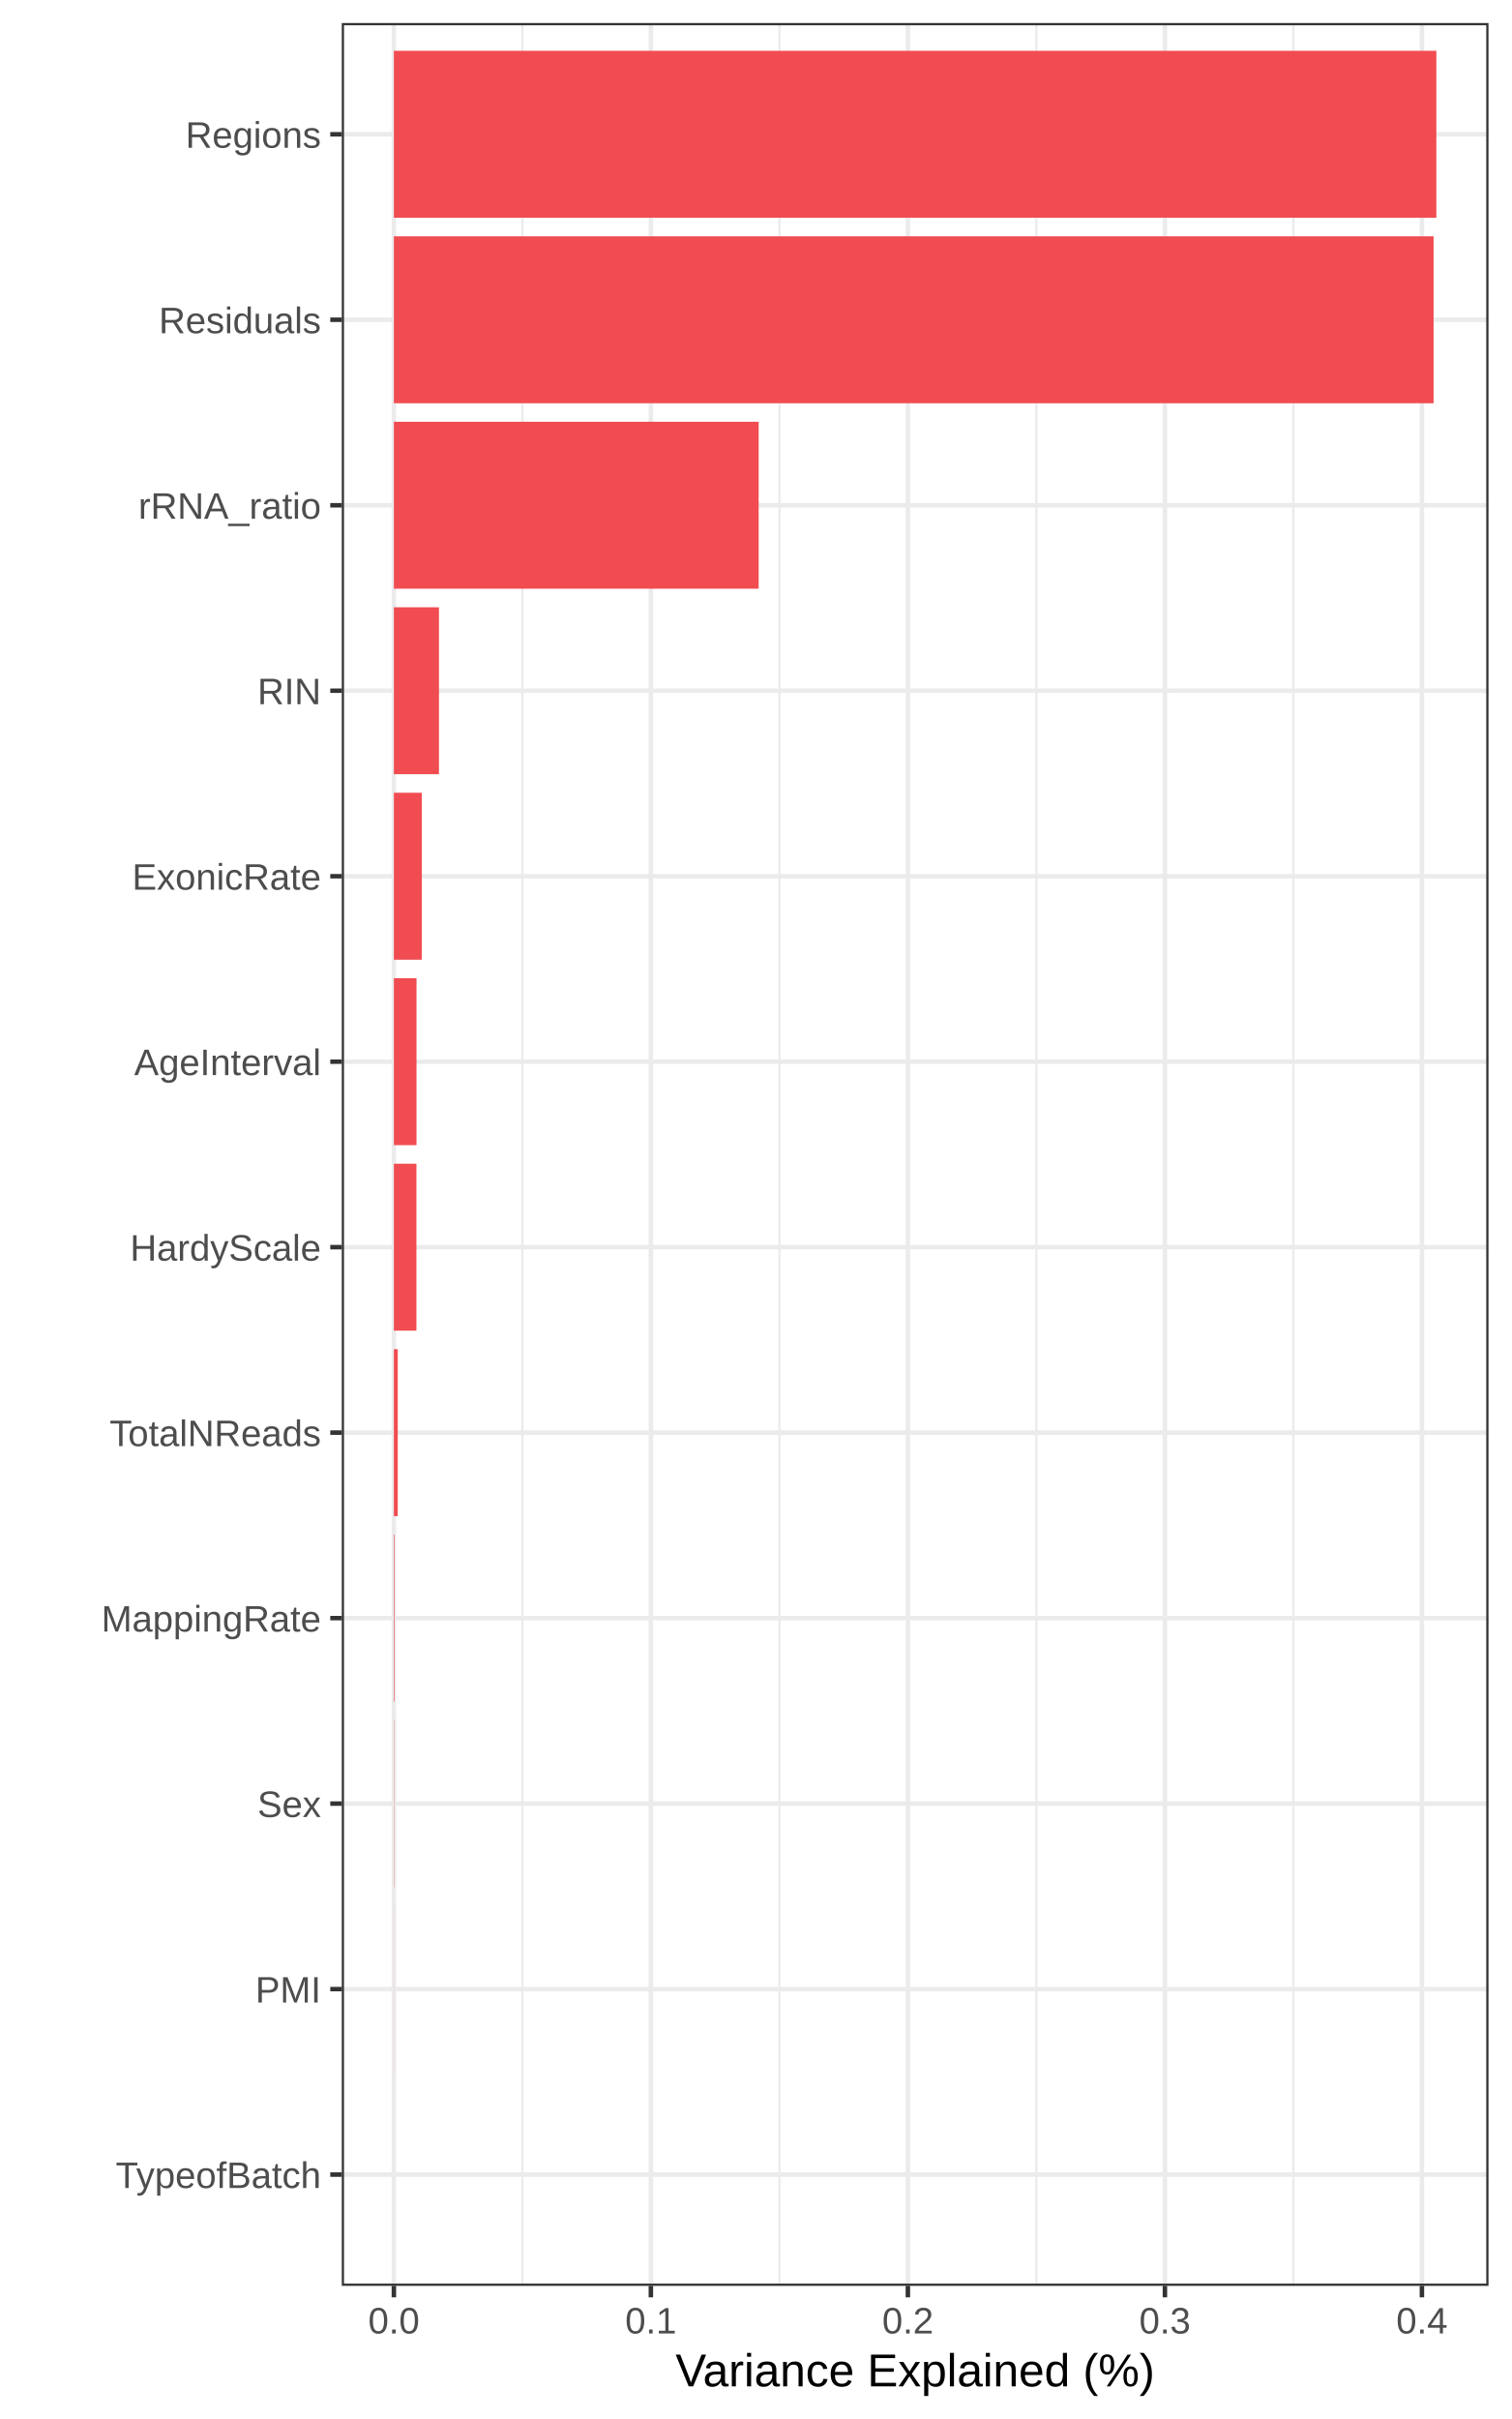
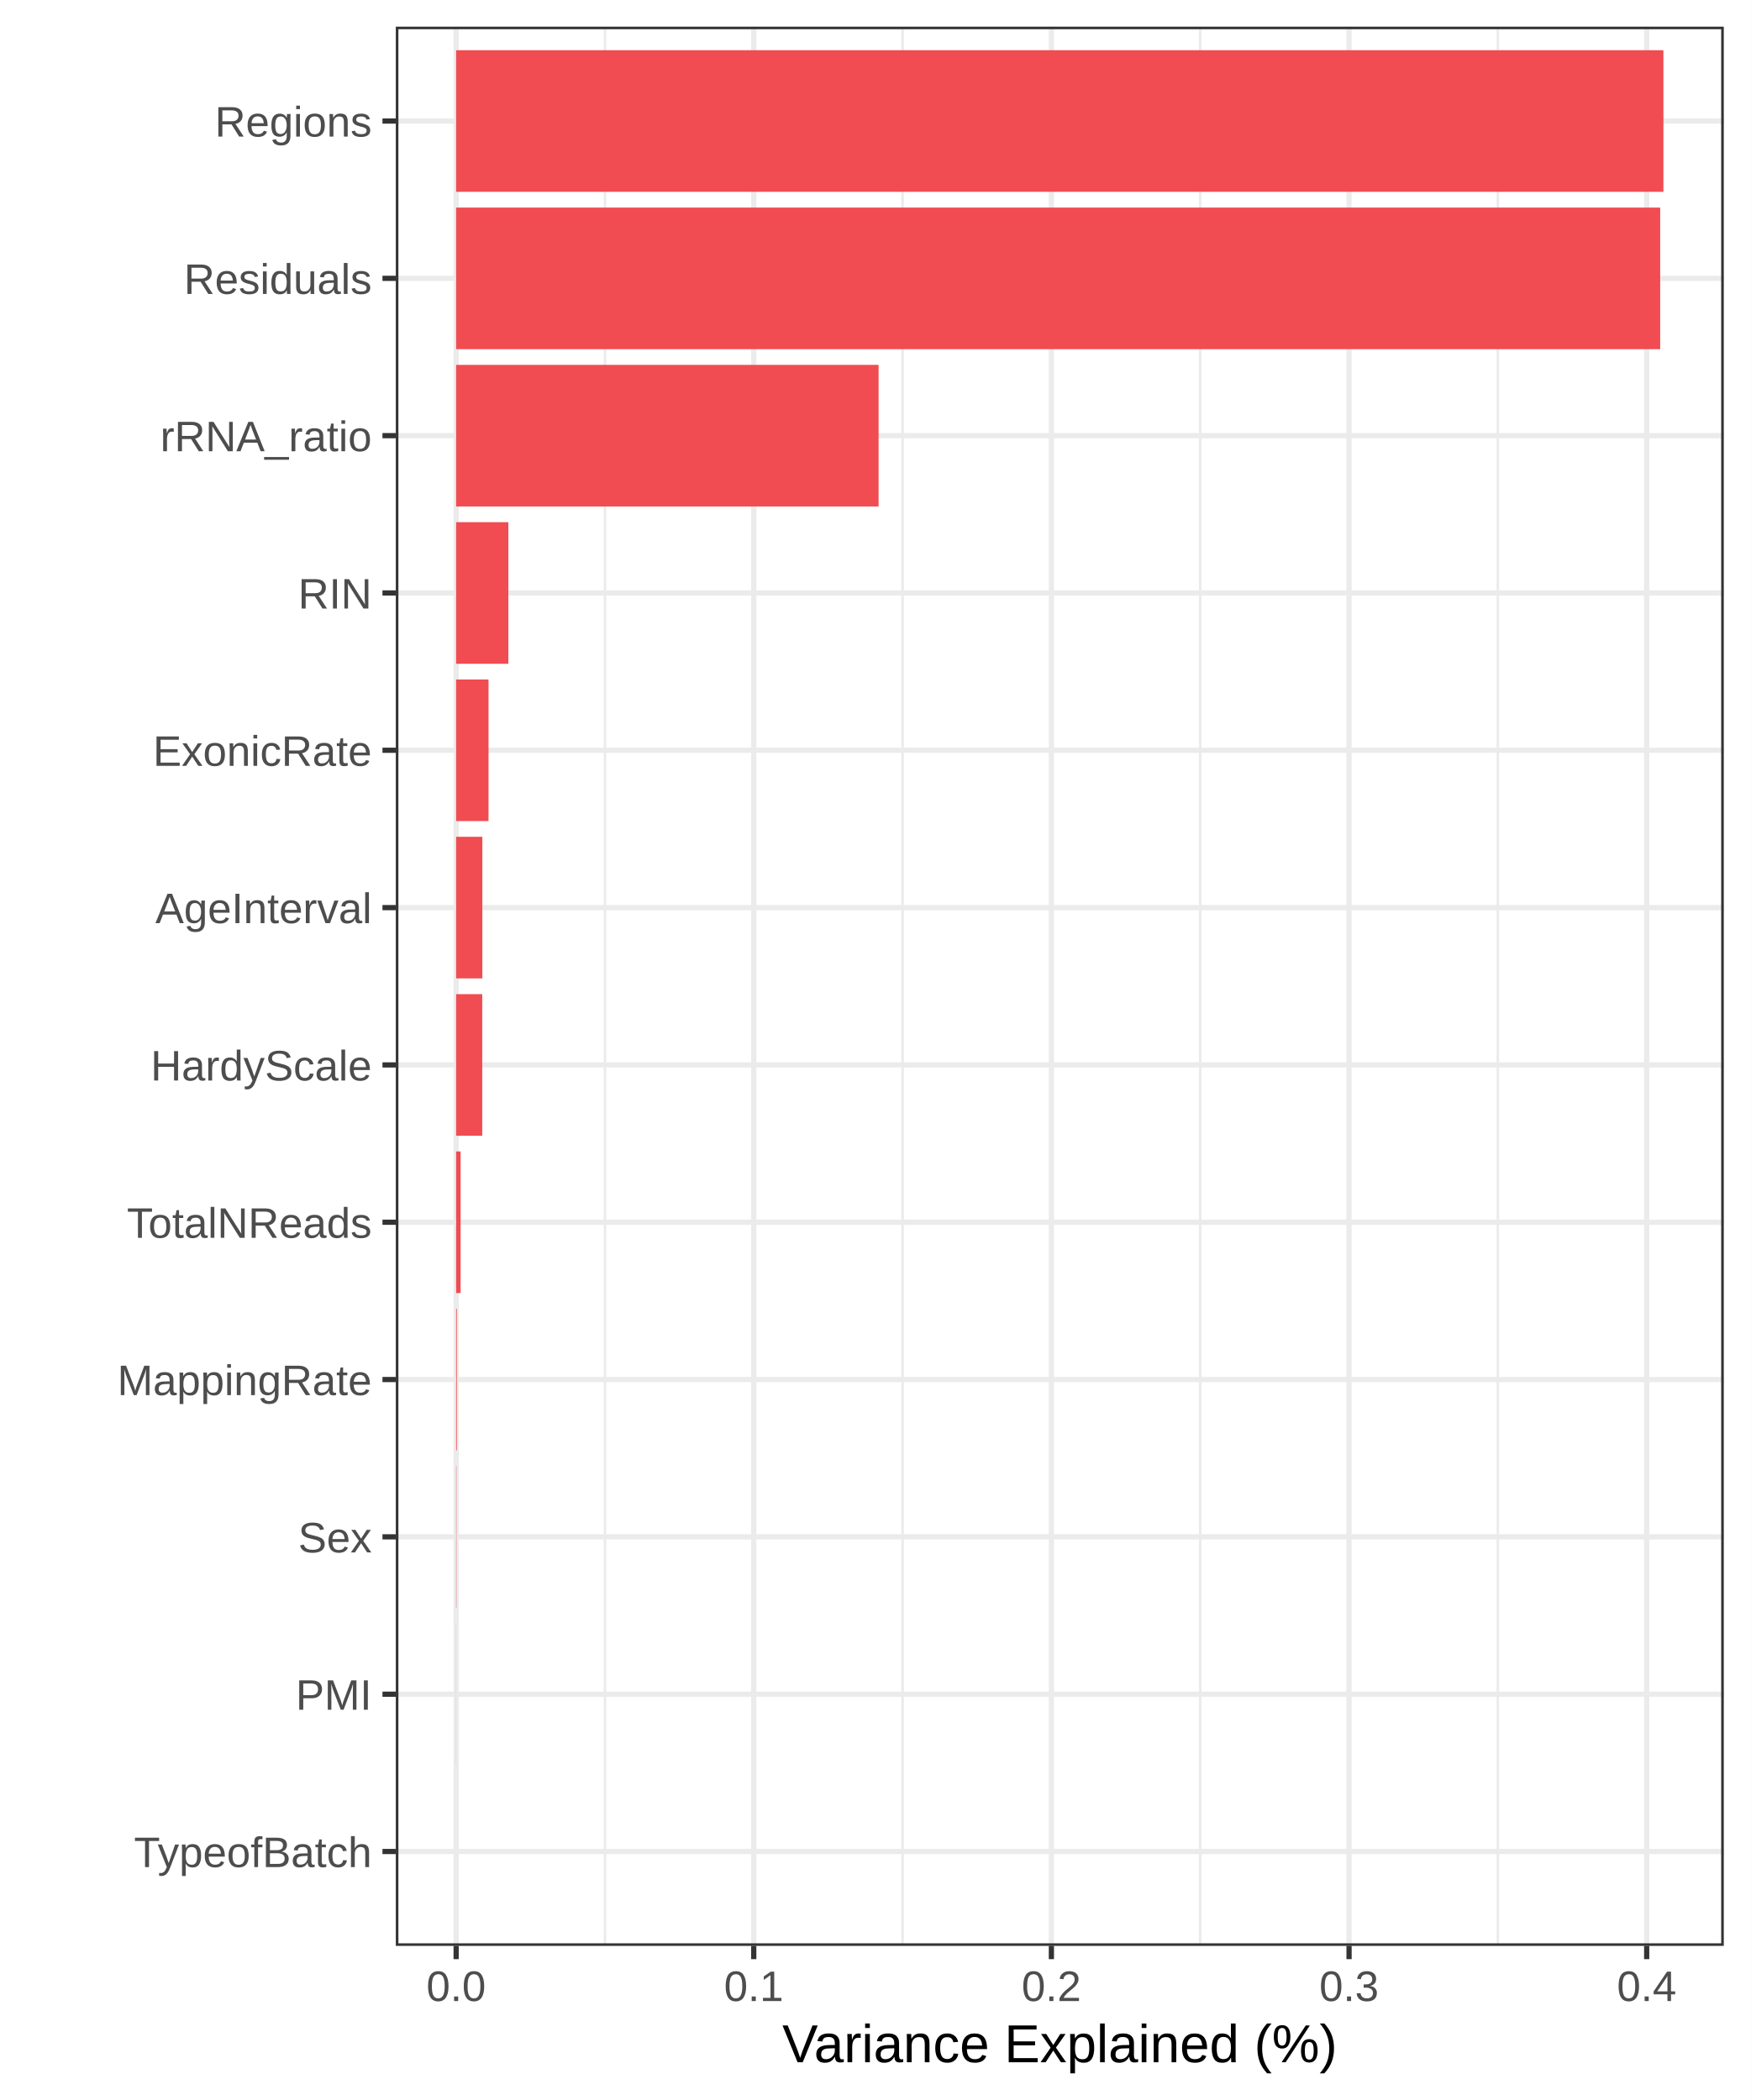
- <svg xmlns="http://www.w3.org/2000/svg" class="svglite" width="360.00pt" height="576.00pt" viewBox="0 0 360.00 576.00">
+ <svg xmlns="http://www.w3.org/2000/svg" class="svglite" width="360.00pt" height="432.00pt" viewBox="0 0 360.00 432.00">
  <defs>
    <style type="text/css">
    .svglite line, .svglite polyline, .svglite polygon, .svglite path, .svglite rect, .svglite circle {
      fill: none;
      stroke: #000000;
      stroke-linecap: round;
      stroke-linejoin: round;
      stroke-miterlimit: 10.00;
    }
    .svglite text {
      white-space: pre;
    }
  </style>
  </defs>
  <rect width="100%" height="100%" style="stroke: none; fill: #FFFFFF;" />
  <defs>
-     <clipPath id="cpMC4wMHwzNjAuMDB8MC4wMHw1NzYuMDA=">
-       <rect x="0.00" y="0.00" width="360.00" height="576.00" />
+     <clipPath id="cpMC4wMHwzNjAuMDB8MC4wMHw0MzIuMDA=">
+       <rect x="0.00" y="0.00" width="360.00" height="432.00" />
    </clipPath>
  </defs>
-   <g clip-path="url(#cpMC4wMHwzNjAuMDB8MC4wMHw1NzYuMDA=)">
-     <rect x="0" y="0.00" width="360.00" height="576.00" style="stroke-width: 1.07; stroke: #FFFFFF; fill: #FFFFFF;" />
+   <g clip-path="url(#cpMC4wMHwzNjAuMDB8MC4wMHw0MzIuMDA=)">
+     <rect x="0" y="0.00" width="360.00" height="432.00" style="stroke-width: 1.07; stroke: #FFFFFF; fill: #FFFFFF;" />
  </g>
  <defs>
-     <clipPath id="cpODEuNDB8MzU0LjUyfDUuNDh8NTQ0LjI5">
-       <rect x="81.40" y="5.48" width="273.12" height="538.82" />
+     <clipPath id="cpODEuNDB8MzU0LjUyfDUuNDh8NDAwLjI5">
+       <rect x="81.40" y="5.48" width="273.12" height="394.82" />
    </clipPath>
  </defs>
-   <g clip-path="url(#cpODEuNDB8MzU0LjUyfDUuNDh8NTQ0LjI5)">
-     <rect x="81.40" y="5.48" width="273.12" height="538.82" style="stroke-width: 1.07; stroke: none; fill: #FFFFFF;" />
-     <polyline points="124.42,544.29 124.42,5.48 " style="stroke-width: 0.53; stroke: #EBEBEB; stroke-linecap: butt;" />
-     <polyline points="185.63,544.29 185.63,5.48 " style="stroke-width: 0.53; stroke: #EBEBEB; stroke-linecap: butt;" />
-     <polyline points="246.84,544.29 246.84,5.48 " style="stroke-width: 0.53; stroke: #EBEBEB; stroke-linecap: butt;" />
-     <polyline points="308.05,544.29 308.05,5.48 " style="stroke-width: 0.53; stroke: #EBEBEB; stroke-linecap: butt;" />
-     <polyline points="81.40,517.80 354.52,517.80 " style="stroke-width: 1.07; stroke: #EBEBEB; stroke-linecap: butt;" />
-     <polyline points="81.40,473.63 354.52,473.63 " style="stroke-width: 1.07; stroke: #EBEBEB; stroke-linecap: butt;" />
-     <polyline points="81.40,429.47 354.52,429.47 " style="stroke-width: 1.07; stroke: #EBEBEB; stroke-linecap: butt;" />
-     <polyline points="81.40,385.30 354.52,385.30 " style="stroke-width: 1.07; stroke: #EBEBEB; stroke-linecap: butt;" />
-     <polyline points="81.40,341.13 354.52,341.13 " style="stroke-width: 1.07; stroke: #EBEBEB; stroke-linecap: butt;" />
-     <polyline points="81.40,296.97 354.52,296.97 " style="stroke-width: 1.07; stroke: #EBEBEB; stroke-linecap: butt;" />
-     <polyline points="81.40,252.80 354.52,252.80 " style="stroke-width: 1.07; stroke: #EBEBEB; stroke-linecap: butt;" />
-     <polyline points="81.40,208.64 354.52,208.64 " style="stroke-width: 1.07; stroke: #EBEBEB; stroke-linecap: butt;" />
-     <polyline points="81.40,164.47 354.52,164.47 " style="stroke-width: 1.07; stroke: #EBEBEB; stroke-linecap: butt;" />
-     <polyline points="81.40,120.31 354.52,120.31 " style="stroke-width: 1.07; stroke: #EBEBEB; stroke-linecap: butt;" />
-     <polyline points="81.40,76.14 354.52,76.14 " style="stroke-width: 1.07; stroke: #EBEBEB; stroke-linecap: butt;" />
-     <polyline points="81.40,31.98 354.52,31.98 " style="stroke-width: 1.07; stroke: #EBEBEB; stroke-linecap: butt;" />
-     <polyline points="93.81,544.29 93.81,5.48 " style="stroke-width: 1.07; stroke: #EBEBEB; stroke-linecap: butt;" />
-     <polyline points="155.02,544.29 155.02,5.48 " style="stroke-width: 1.07; stroke: #EBEBEB; stroke-linecap: butt;" />
-     <polyline points="216.23,544.29 216.23,5.48 " style="stroke-width: 1.07; stroke: #EBEBEB; stroke-linecap: butt;" />
-     <polyline points="277.45,544.29 277.45,5.48 " style="stroke-width: 1.07; stroke: #EBEBEB; stroke-linecap: butt;" />
-     <polyline points="338.66,544.29 338.66,5.48 " style="stroke-width: 1.07; stroke: #EBEBEB; stroke-linecap: butt;" />
-     <rect x="93.81" y="12.10" width="248.29" height="39.75" style="stroke-width: 1.07; stroke: none; stroke-linecap: butt; stroke-linejoin: miter; fill: #F04C51;" />
-     <rect x="93.81" y="100.43" width="86.88" height="39.75" style="stroke-width: 1.07; stroke: none; stroke-linecap: butt; stroke-linejoin: miter; fill: #F04C51;" />
-     <rect x="93.81" y="188.77" width="6.66" height="39.75" style="stroke-width: 1.07; stroke: none; stroke-linecap: butt; stroke-linejoin: miter; fill: #F04C51;" />
-     <rect x="93.81" y="497.92" width="0.00" height="39.75" style="stroke-width: 1.07; stroke: none; stroke-linecap: butt; stroke-linejoin: miter; fill: #F04C51;" />
-     <rect x="93.81" y="144.60" width="10.74" height="39.75" style="stroke-width: 1.07; stroke: none; stroke-linecap: butt; stroke-linejoin: miter; fill: #F04C51;" />
-     <rect x="93.81" y="232.93" width="5.39" height="39.75" style="stroke-width: 1.07; stroke: none; stroke-linecap: butt; stroke-linejoin: miter; fill: #F04C51;" />
-     <rect x="93.81" y="277.10" width="5.37" height="39.75" style="stroke-width: 1.07; stroke: none; stroke-linecap: butt; stroke-linejoin: miter; fill: #F04C51;" />
-     <rect x="93.81" y="365.43" width="0.14" height="39.75" style="stroke-width: 1.07; stroke: none; stroke-linecap: butt; stroke-linejoin: miter; fill: #F04C51;" />
-     <rect x="93.81" y="321.26" width="0.92" height="39.75" style="stroke-width: 1.07; stroke: none; stroke-linecap: butt; stroke-linejoin: miter; fill: #F04C51;" />
-     <rect x="93.81" y="453.76" width="0.016" height="39.75" style="stroke-width: 1.07; stroke: none; stroke-linecap: butt; stroke-linejoin: miter; fill: #F04C51;" />
-     <rect x="93.81" y="409.59" width="0.062" height="39.75" style="stroke-width: 1.07; stroke: none; stroke-linecap: butt; stroke-linejoin: miter; fill: #F04C51;" />
-     <rect x="93.81" y="56.27" width="247.63" height="39.75" style="stroke-width: 1.07; stroke: none; stroke-linecap: butt; stroke-linejoin: miter; fill: #F04C51;" />
-     <rect x="81.40" y="5.48" width="273.12" height="538.82" style="stroke-width: 1.07; stroke: #333333;" />
+   <g clip-path="url(#cpODEuNDB8MzU0LjUyfDUuNDh8NDAwLjI5)">
+     <rect x="81.40" y="5.48" width="273.12" height="394.82" style="stroke-width: 1.07; stroke: none; fill: #FFFFFF;" />
+     <polyline points="124.42,400.29 124.42,5.48 " style="stroke-width: 0.53; stroke: #EBEBEB; stroke-linecap: butt;" />
+     <polyline points="185.63,400.29 185.63,5.48 " style="stroke-width: 0.53; stroke: #EBEBEB; stroke-linecap: butt;" />
+     <polyline points="246.84,400.29 246.84,5.48 " style="stroke-width: 0.53; stroke: #EBEBEB; stroke-linecap: butt;" />
+     <polyline points="308.05,400.29 308.05,5.48 " style="stroke-width: 0.53; stroke: #EBEBEB; stroke-linecap: butt;" />
+     <polyline points="81.40,380.88 354.52,380.88 " style="stroke-width: 1.07; stroke: #EBEBEB; stroke-linecap: butt;" />
+     <polyline points="81.40,348.52 354.52,348.52 " style="stroke-width: 1.07; stroke: #EBEBEB; stroke-linecap: butt;" />
+     <polyline points="81.40,316.15 354.52,316.15 " style="stroke-width: 1.07; stroke: #EBEBEB; stroke-linecap: butt;" />
+     <polyline points="81.40,283.79 354.52,283.79 " style="stroke-width: 1.07; stroke: #EBEBEB; stroke-linecap: butt;" />
+     <polyline points="81.40,251.43 354.52,251.43 " style="stroke-width: 1.07; stroke: #EBEBEB; stroke-linecap: butt;" />
+     <polyline points="81.40,219.07 354.52,219.07 " style="stroke-width: 1.07; stroke: #EBEBEB; stroke-linecap: butt;" />
+     <polyline points="81.40,186.71 354.52,186.71 " style="stroke-width: 1.07; stroke: #EBEBEB; stroke-linecap: butt;" />
+     <polyline points="81.40,154.34 354.52,154.34 " style="stroke-width: 1.07; stroke: #EBEBEB; stroke-linecap: butt;" />
+     <polyline points="81.40,121.98 354.52,121.98 " style="stroke-width: 1.07; stroke: #EBEBEB; stroke-linecap: butt;" />
+     <polyline points="81.40,89.62 354.52,89.62 " style="stroke-width: 1.07; stroke: #EBEBEB; stroke-linecap: butt;" />
+     <polyline points="81.40,57.26 354.52,57.26 " style="stroke-width: 1.07; stroke: #EBEBEB; stroke-linecap: butt;" />
+     <polyline points="81.40,24.90 354.52,24.90 " style="stroke-width: 1.07; stroke: #EBEBEB; stroke-linecap: butt;" />
+     <polyline points="93.81,400.29 93.81,5.48 " style="stroke-width: 1.07; stroke: #EBEBEB; stroke-linecap: butt;" />
+     <polyline points="155.02,400.29 155.02,5.48 " style="stroke-width: 1.07; stroke: #EBEBEB; stroke-linecap: butt;" />
+     <polyline points="216.23,400.29 216.23,5.48 " style="stroke-width: 1.07; stroke: #EBEBEB; stroke-linecap: butt;" />
+     <polyline points="277.45,400.29 277.45,5.48 " style="stroke-width: 1.07; stroke: #EBEBEB; stroke-linecap: butt;" />
+     <polyline points="338.66,400.29 338.66,5.48 " style="stroke-width: 1.07; stroke: #EBEBEB; stroke-linecap: butt;" />
+     <rect x="93.81" y="10.33" width="248.29" height="29.13" style="stroke-width: 1.07; stroke: none; stroke-linecap: butt; stroke-linejoin: miter; fill: #F04C51;" />
+     <rect x="93.81" y="75.06" width="86.88" height="29.13" style="stroke-width: 1.07; stroke: none; stroke-linecap: butt; stroke-linejoin: miter; fill: #F04C51;" />
+     <rect x="93.81" y="139.78" width="6.66" height="29.13" style="stroke-width: 1.07; stroke: none; stroke-linecap: butt; stroke-linejoin: miter; fill: #F04C51;" />
+     <rect x="93.81" y="366.31" width="0.00" height="29.13" style="stroke-width: 1.07; stroke: none; stroke-linecap: butt; stroke-linejoin: miter; fill: #F04C51;" />
+     <rect x="93.81" y="107.42" width="10.74" height="29.13" style="stroke-width: 1.07; stroke: none; stroke-linecap: butt; stroke-linejoin: miter; fill: #F04C51;" />
+     <rect x="93.81" y="172.14" width="5.39" height="29.13" style="stroke-width: 1.07; stroke: none; stroke-linecap: butt; stroke-linejoin: miter; fill: #F04C51;" />
+     <rect x="93.81" y="204.51" width="5.37" height="29.13" style="stroke-width: 1.07; stroke: none; stroke-linecap: butt; stroke-linejoin: miter; fill: #F04C51;" />
+     <rect x="93.81" y="269.23" width="0.14" height="29.13" style="stroke-width: 1.07; stroke: none; stroke-linecap: butt; stroke-linejoin: miter; fill: #F04C51;" />
+     <rect x="93.81" y="236.87" width="0.92" height="29.13" style="stroke-width: 1.07; stroke: none; stroke-linecap: butt; stroke-linejoin: miter; fill: #F04C51;" />
+     <rect x="93.81" y="333.95" width="0.016" height="29.13" style="stroke-width: 1.07; stroke: none; stroke-linecap: butt; stroke-linejoin: miter; fill: #F04C51;" />
+     <rect x="93.81" y="301.59" width="0.062" height="29.13" style="stroke-width: 1.07; stroke: none; stroke-linecap: butt; stroke-linejoin: miter; fill: #F04C51;" />
+     <rect x="93.81" y="42.70" width="247.63" height="29.13" style="stroke-width: 1.07; stroke: none; stroke-linecap: butt; stroke-linejoin: miter; fill: #F04C51;" />
+     <rect x="81.40" y="5.48" width="273.12" height="394.82" style="stroke-width: 1.07; stroke: #333333;" />
  </g>
-   <g clip-path="url(#cpMC4wMHwzNjAuMDB8MC4wMHw1NzYuMDA=)">
-     <text x="76.47" y="521.00" text-anchor="end" style="font-size: 8.80px;fill: #4D4D4D; font-family: &quot;Arimo&quot;;" textLength="53.98px" lengthAdjust="spacingAndGlyphs">TypeofBatch</text>
-     <text x="76.47" y="476.84" text-anchor="end" style="font-size: 8.80px;fill: #4D4D4D; font-family: &quot;Arimo&quot;;" textLength="15.49px" lengthAdjust="spacingAndGlyphs">PMI</text>
-     <text x="76.47" y="432.67" text-anchor="end" style="font-size: 8.80px;fill: #4D4D4D; font-family: &quot;Arimo&quot;;" textLength="16.06px" lengthAdjust="spacingAndGlyphs">Sex</text>
-     <text x="76.47" y="388.51" text-anchor="end" style="font-size: 8.80px;fill: #4D4D4D; font-family: &quot;Arimo&quot;;" textLength="57.94px" lengthAdjust="spacingAndGlyphs">MappingRate</text>
-     <text x="76.47" y="344.34" text-anchor="end" style="font-size: 8.80px;fill: #4D4D4D; font-family: &quot;Arimo&quot;;" textLength="53.83px" lengthAdjust="spacingAndGlyphs">TotalNReads</text>
-     <text x="76.47" y="300.18" text-anchor="end" style="font-size: 8.80px;fill: #4D4D4D; font-family: &quot;Arimo&quot;;" textLength="49.95px" lengthAdjust="spacingAndGlyphs">HardyScale</text>
-     <text x="76.47" y="256.01" text-anchor="end" style="font-size: 8.80px;fill: #4D4D4D; font-family: &quot;Arimo&quot;;" textLength="50.71px" lengthAdjust="spacingAndGlyphs">AgeInterval</text>
-     <text x="76.47" y="211.85" text-anchor="end" style="font-size: 8.80px;fill: #4D4D4D; font-family: &quot;Arimo&quot;;" textLength="48.91px" lengthAdjust="spacingAndGlyphs">ExonicRate</text>
-     <text x="76.47" y="167.68" text-anchor="end" style="font-size: 8.80px;fill: #4D4D4D; font-family: &quot;Arimo&quot;;" textLength="15.29px" lengthAdjust="spacingAndGlyphs">RIN</text>
-     <text x="76.47" y="123.52" text-anchor="end" style="font-size: 8.80px;fill: #4D4D4D; font-family: &quot;Arimo&quot;;" textLength="47.02px" lengthAdjust="spacingAndGlyphs">rRNA_ratio</text>
-     <text x="76.47" y="79.35" text-anchor="end" style="font-size: 8.80px;fill: #4D4D4D; font-family: &quot;Arimo&quot;;" textLength="41.75px" lengthAdjust="spacingAndGlyphs">Residuals</text>
-     <text x="76.47" y="35.19" text-anchor="end" style="font-size: 8.80px;fill: #4D4D4D; font-family: &quot;Arimo&quot;;" textLength="34.71px" lengthAdjust="spacingAndGlyphs">Regions</text>
-     <polyline points="78.66,517.80 81.40,517.80 " style="stroke-width: 1.07; stroke: #333333; stroke-linecap: butt;" />
-     <polyline points="78.66,473.63 81.40,473.63 " style="stroke-width: 1.07; stroke: #333333; stroke-linecap: butt;" />
-     <polyline points="78.66,429.47 81.40,429.47 " style="stroke-width: 1.07; stroke: #333333; stroke-linecap: butt;" />
-     <polyline points="78.66,385.30 81.40,385.30 " style="stroke-width: 1.07; stroke: #333333; stroke-linecap: butt;" />
-     <polyline points="78.66,341.13 81.40,341.13 " style="stroke-width: 1.07; stroke: #333333; stroke-linecap: butt;" />
-     <polyline points="78.66,296.97 81.40,296.97 " style="stroke-width: 1.07; stroke: #333333; stroke-linecap: butt;" />
-     <polyline points="78.66,252.80 81.40,252.80 " style="stroke-width: 1.07; stroke: #333333; stroke-linecap: butt;" />
-     <polyline points="78.66,208.64 81.40,208.64 " style="stroke-width: 1.07; stroke: #333333; stroke-linecap: butt;" />
-     <polyline points="78.66,164.47 81.40,164.47 " style="stroke-width: 1.07; stroke: #333333; stroke-linecap: butt;" />
-     <polyline points="78.66,120.31 81.40,120.31 " style="stroke-width: 1.07; stroke: #333333; stroke-linecap: butt;" />
-     <polyline points="78.66,76.14 81.40,76.14 " style="stroke-width: 1.07; stroke: #333333; stroke-linecap: butt;" />
-     <polyline points="78.66,31.98 81.40,31.98 " style="stroke-width: 1.07; stroke: #333333; stroke-linecap: butt;" />
-     <polyline points="93.81,547.03 93.81,544.29 " style="stroke-width: 1.07; stroke: #333333; stroke-linecap: butt;" />
-     <polyline points="155.02,547.03 155.02,544.29 " style="stroke-width: 1.07; stroke: #333333; stroke-linecap: butt;" />
-     <polyline points="216.23,547.03 216.23,544.29 " style="stroke-width: 1.07; stroke: #333333; stroke-linecap: butt;" />
-     <polyline points="277.45,547.03 277.45,544.29 " style="stroke-width: 1.07; stroke: #333333; stroke-linecap: butt;" />
-     <polyline points="338.66,547.03 338.66,544.29 " style="stroke-width: 1.07; stroke: #333333; stroke-linecap: butt;" />
-     <text x="93.81" y="555.64" text-anchor="middle" style="font-size: 8.80px;fill: #4D4D4D; font-family: &quot;Arimo&quot;;" textLength="13.98px" lengthAdjust="spacingAndGlyphs">0.0</text>
-     <text x="155.02" y="555.64" text-anchor="middle" style="font-size: 8.80px;fill: #4D4D4D; font-family: &quot;Arimo&quot;;" textLength="13.98px" lengthAdjust="spacingAndGlyphs">0.1</text>
-     <text x="216.23" y="555.64" text-anchor="middle" style="font-size: 8.80px;fill: #4D4D4D; font-family: &quot;Arimo&quot;;" textLength="13.98px" lengthAdjust="spacingAndGlyphs">0.2</text>
-     <text x="277.45" y="555.64" text-anchor="middle" style="font-size: 8.80px;fill: #4D4D4D; font-family: &quot;Arimo&quot;;" textLength="13.98px" lengthAdjust="spacingAndGlyphs">0.3</text>
-     <text x="338.66" y="555.64" text-anchor="middle" style="font-size: 8.80px;fill: #4D4D4D; font-family: &quot;Arimo&quot;;" textLength="13.98px" lengthAdjust="spacingAndGlyphs">0.4</text>
-     <text x="217.96" y="568.23" text-anchor="middle" style="font-size: 11.00px; font-family: &quot;Arimo&quot;;" textLength="127.57px" lengthAdjust="spacingAndGlyphs">Variance Explained (%)</text>
+   <g clip-path="url(#cpMC4wMHwzNjAuMDB8MC4wMHw0MzIuMDA=)">
+     <text x="76.47" y="384.09" text-anchor="end" style="font-size: 8.80px;fill: #4D4D4D; font-family: &quot;Arimo&quot;;" textLength="53.98px" lengthAdjust="spacingAndGlyphs">TypeofBatch</text>
+     <text x="76.47" y="351.72" text-anchor="end" style="font-size: 8.80px;fill: #4D4D4D; font-family: &quot;Arimo&quot;;" textLength="15.49px" lengthAdjust="spacingAndGlyphs">PMI</text>
+     <text x="76.47" y="319.36" text-anchor="end" style="font-size: 8.80px;fill: #4D4D4D; font-family: &quot;Arimo&quot;;" textLength="16.06px" lengthAdjust="spacingAndGlyphs">Sex</text>
+     <text x="76.47" y="287.00" text-anchor="end" style="font-size: 8.80px;fill: #4D4D4D; font-family: &quot;Arimo&quot;;" textLength="57.94px" lengthAdjust="spacingAndGlyphs">MappingRate</text>
+     <text x="76.47" y="254.64" text-anchor="end" style="font-size: 8.80px;fill: #4D4D4D; font-family: &quot;Arimo&quot;;" textLength="53.83px" lengthAdjust="spacingAndGlyphs">TotalNReads</text>
+     <text x="76.47" y="222.28" text-anchor="end" style="font-size: 8.80px;fill: #4D4D4D; font-family: &quot;Arimo&quot;;" textLength="49.95px" lengthAdjust="spacingAndGlyphs">HardyScale</text>
+     <text x="76.47" y="189.91" text-anchor="end" style="font-size: 8.80px;fill: #4D4D4D; font-family: &quot;Arimo&quot;;" textLength="50.71px" lengthAdjust="spacingAndGlyphs">AgeInterval</text>
+     <text x="76.47" y="157.55" text-anchor="end" style="font-size: 8.80px;fill: #4D4D4D; font-family: &quot;Arimo&quot;;" textLength="48.91px" lengthAdjust="spacingAndGlyphs">ExonicRate</text>
+     <text x="76.47" y="125.19" text-anchor="end" style="font-size: 8.80px;fill: #4D4D4D; font-family: &quot;Arimo&quot;;" textLength="15.29px" lengthAdjust="spacingAndGlyphs">RIN</text>
+     <text x="76.47" y="92.83" text-anchor="end" style="font-size: 8.80px;fill: #4D4D4D; font-family: &quot;Arimo&quot;;" textLength="47.02px" lengthAdjust="spacingAndGlyphs">rRNA_ratio</text>
+     <text x="76.47" y="60.47" text-anchor="end" style="font-size: 8.80px;fill: #4D4D4D; font-family: &quot;Arimo&quot;;" textLength="41.75px" lengthAdjust="spacingAndGlyphs">Residuals</text>
+     <text x="76.47" y="28.10" text-anchor="end" style="font-size: 8.80px;fill: #4D4D4D; font-family: &quot;Arimo&quot;;" textLength="34.71px" lengthAdjust="spacingAndGlyphs">Regions</text>
+     <polyline points="78.66,380.88 81.40,380.88 " style="stroke-width: 1.07; stroke: #333333; stroke-linecap: butt;" />
+     <polyline points="78.66,348.52 81.40,348.52 " style="stroke-width: 1.07; stroke: #333333; stroke-linecap: butt;" />
+     <polyline points="78.66,316.15 81.40,316.15 " style="stroke-width: 1.07; stroke: #333333; stroke-linecap: butt;" />
+     <polyline points="78.66,283.79 81.40,283.79 " style="stroke-width: 1.07; stroke: #333333; stroke-linecap: butt;" />
+     <polyline points="78.66,251.43 81.40,251.43 " style="stroke-width: 1.07; stroke: #333333; stroke-linecap: butt;" />
+     <polyline points="78.66,219.07 81.40,219.07 " style="stroke-width: 1.07; stroke: #333333; stroke-linecap: butt;" />
+     <polyline points="78.66,186.71 81.40,186.71 " style="stroke-width: 1.07; stroke: #333333; stroke-linecap: butt;" />
+     <polyline points="78.66,154.34 81.40,154.34 " style="stroke-width: 1.07; stroke: #333333; stroke-linecap: butt;" />
+     <polyline points="78.66,121.98 81.40,121.98 " style="stroke-width: 1.07; stroke: #333333; stroke-linecap: butt;" />
+     <polyline points="78.66,89.62 81.40,89.62 " style="stroke-width: 1.07; stroke: #333333; stroke-linecap: butt;" />
+     <polyline points="78.66,57.26 81.40,57.26 " style="stroke-width: 1.07; stroke: #333333; stroke-linecap: butt;" />
+     <polyline points="78.66,24.90 81.40,24.90 " style="stroke-width: 1.07; stroke: #333333; stroke-linecap: butt;" />
+     <polyline points="93.81,403.03 93.81,400.29 " style="stroke-width: 1.07; stroke: #333333; stroke-linecap: butt;" />
+     <polyline points="155.02,403.03 155.02,400.29 " style="stroke-width: 1.07; stroke: #333333; stroke-linecap: butt;" />
+     <polyline points="216.23,403.03 216.23,400.29 " style="stroke-width: 1.07; stroke: #333333; stroke-linecap: butt;" />
+     <polyline points="277.45,403.03 277.45,400.29 " style="stroke-width: 1.07; stroke: #333333; stroke-linecap: butt;" />
+     <polyline points="338.66,403.03 338.66,400.29 " style="stroke-width: 1.07; stroke: #333333; stroke-linecap: butt;" />
+     <text x="93.81" y="411.64" text-anchor="middle" style="font-size: 8.80px;fill: #4D4D4D; font-family: &quot;Arimo&quot;;" textLength="13.98px" lengthAdjust="spacingAndGlyphs">0.0</text>
+     <text x="155.02" y="411.64" text-anchor="middle" style="font-size: 8.80px;fill: #4D4D4D; font-family: &quot;Arimo&quot;;" textLength="13.98px" lengthAdjust="spacingAndGlyphs">0.1</text>
+     <text x="216.23" y="411.64" text-anchor="middle" style="font-size: 8.80px;fill: #4D4D4D; font-family: &quot;Arimo&quot;;" textLength="13.98px" lengthAdjust="spacingAndGlyphs">0.2</text>
+     <text x="277.45" y="411.64" text-anchor="middle" style="font-size: 8.80px;fill: #4D4D4D; font-family: &quot;Arimo&quot;;" textLength="13.98px" lengthAdjust="spacingAndGlyphs">0.3</text>
+     <text x="338.66" y="411.64" text-anchor="middle" style="font-size: 8.80px;fill: #4D4D4D; font-family: &quot;Arimo&quot;;" textLength="13.98px" lengthAdjust="spacingAndGlyphs">0.4</text>
+     <text x="217.96" y="424.23" text-anchor="middle" style="font-size: 11.00px; font-family: &quot;Arimo&quot;;" textLength="127.57px" lengthAdjust="spacingAndGlyphs">Variance Explained (%)</text>
  </g>
</svg>
